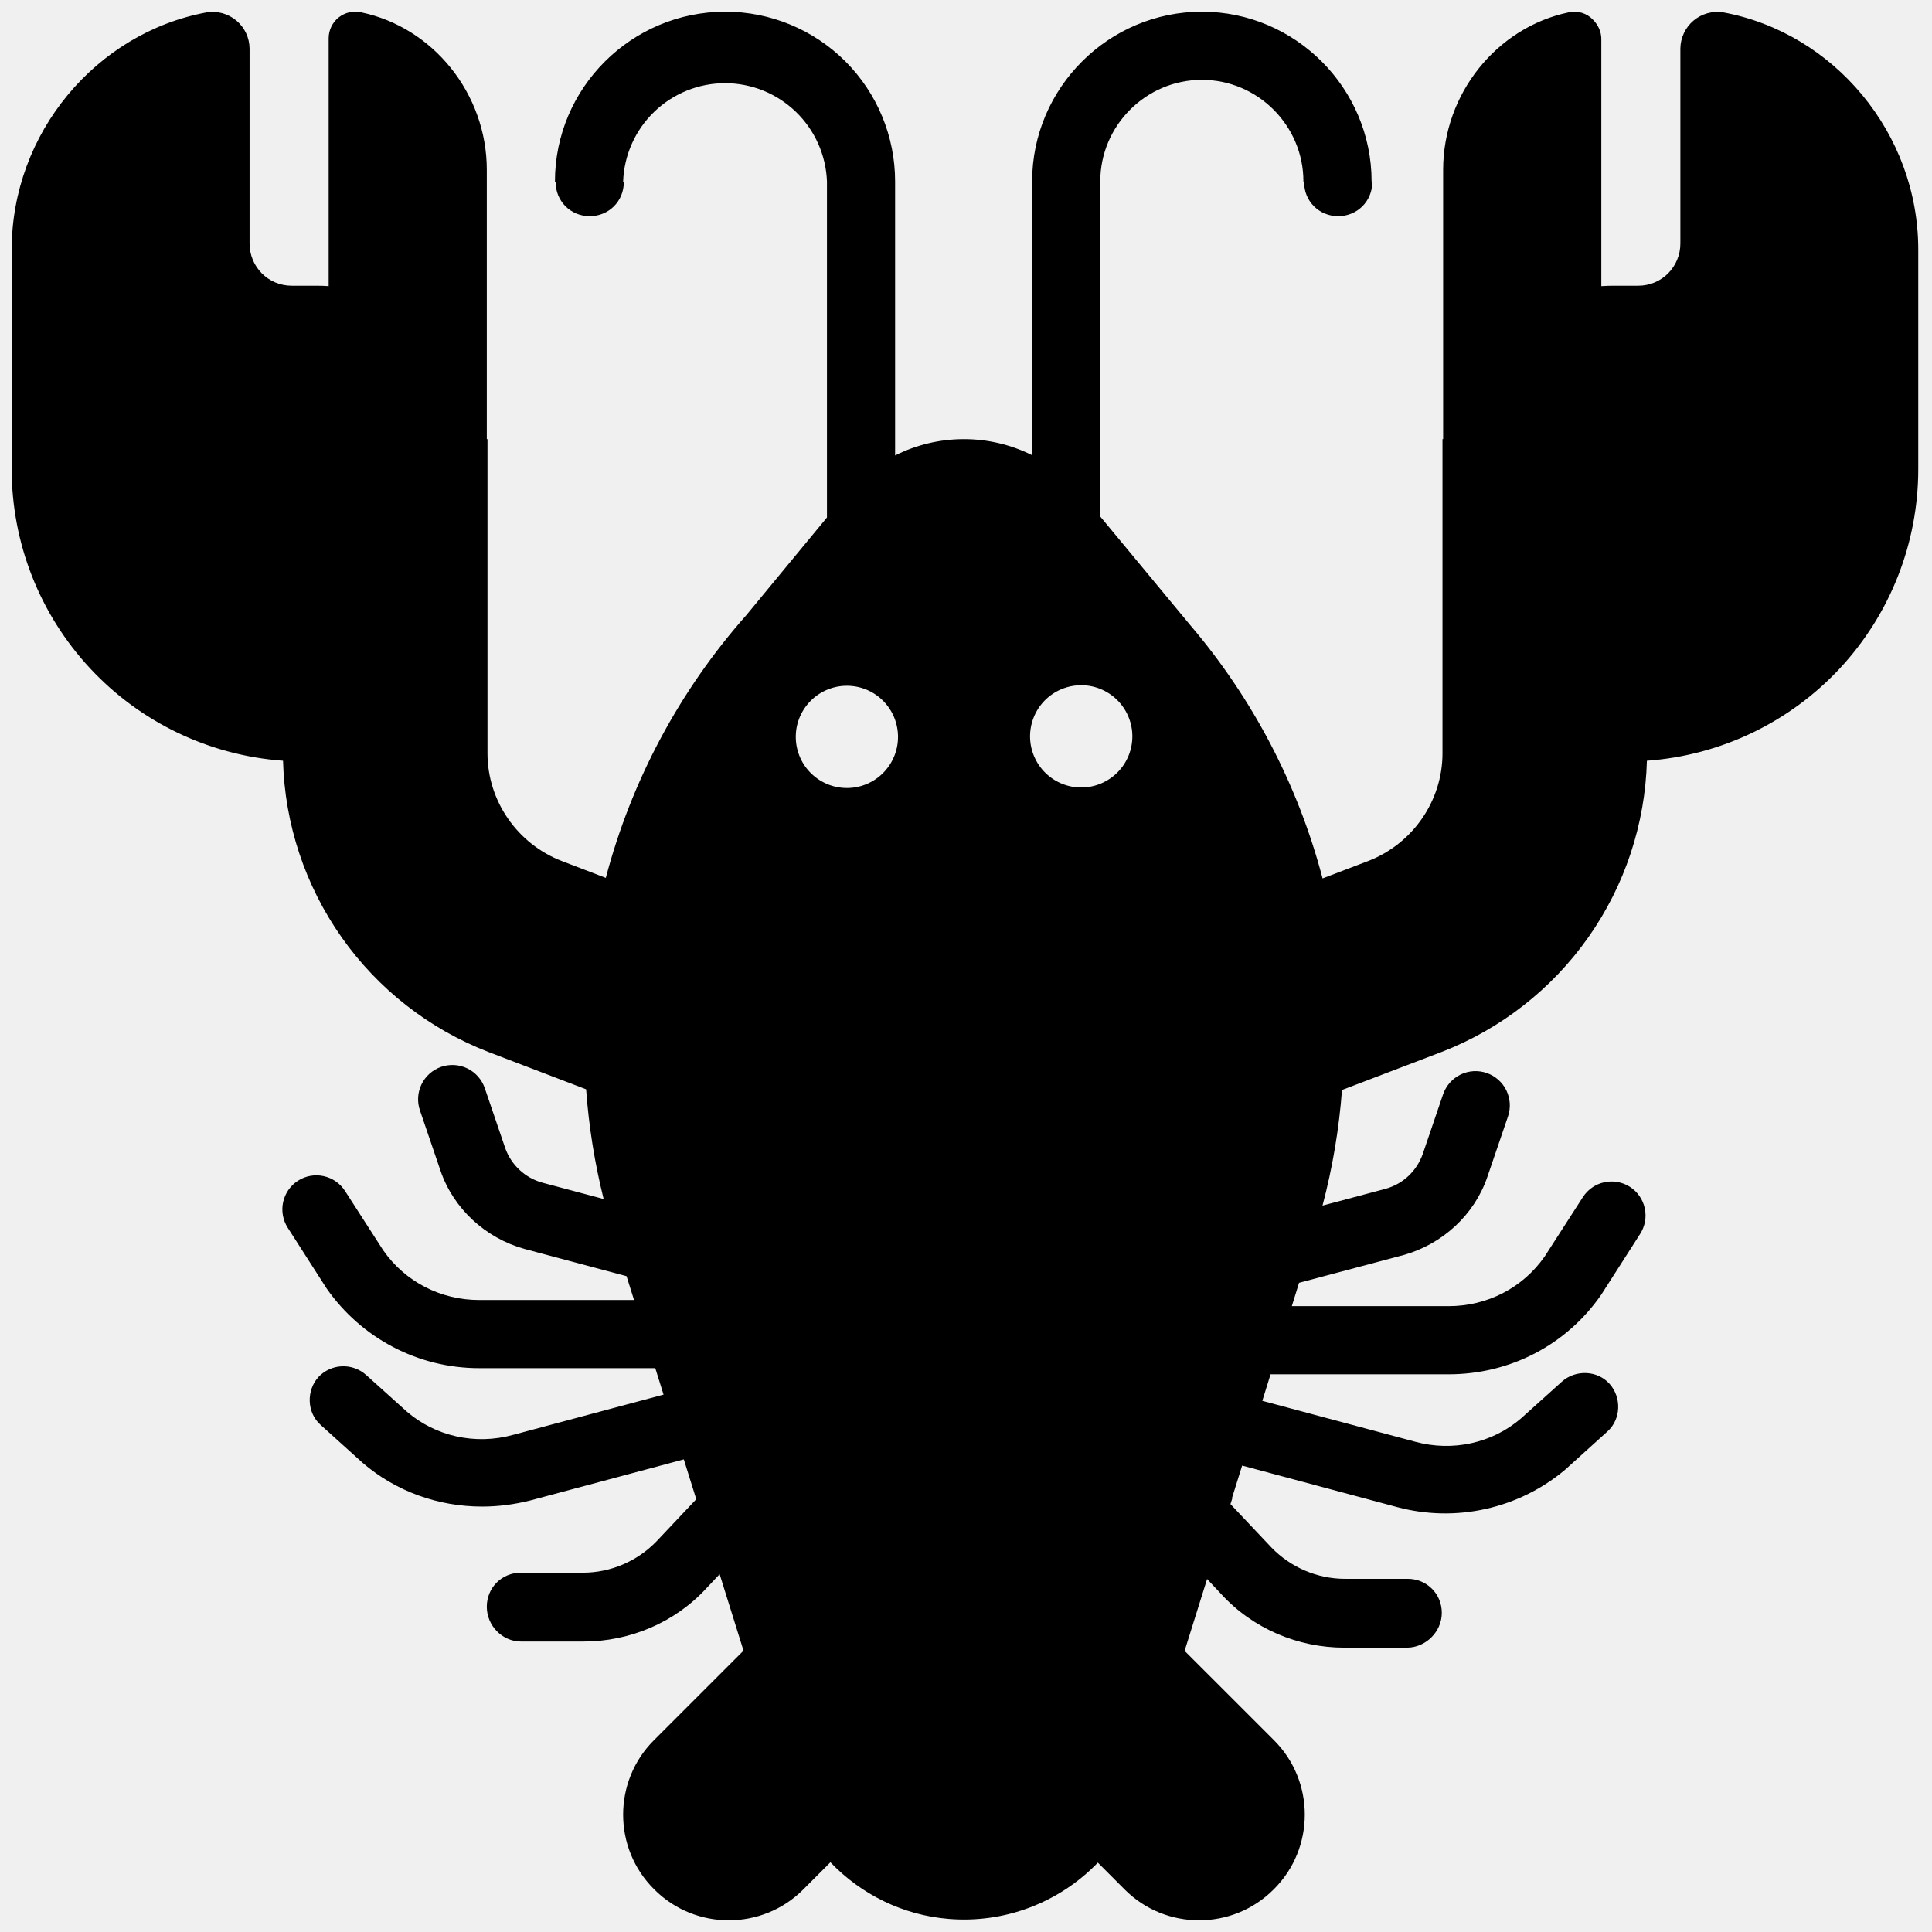
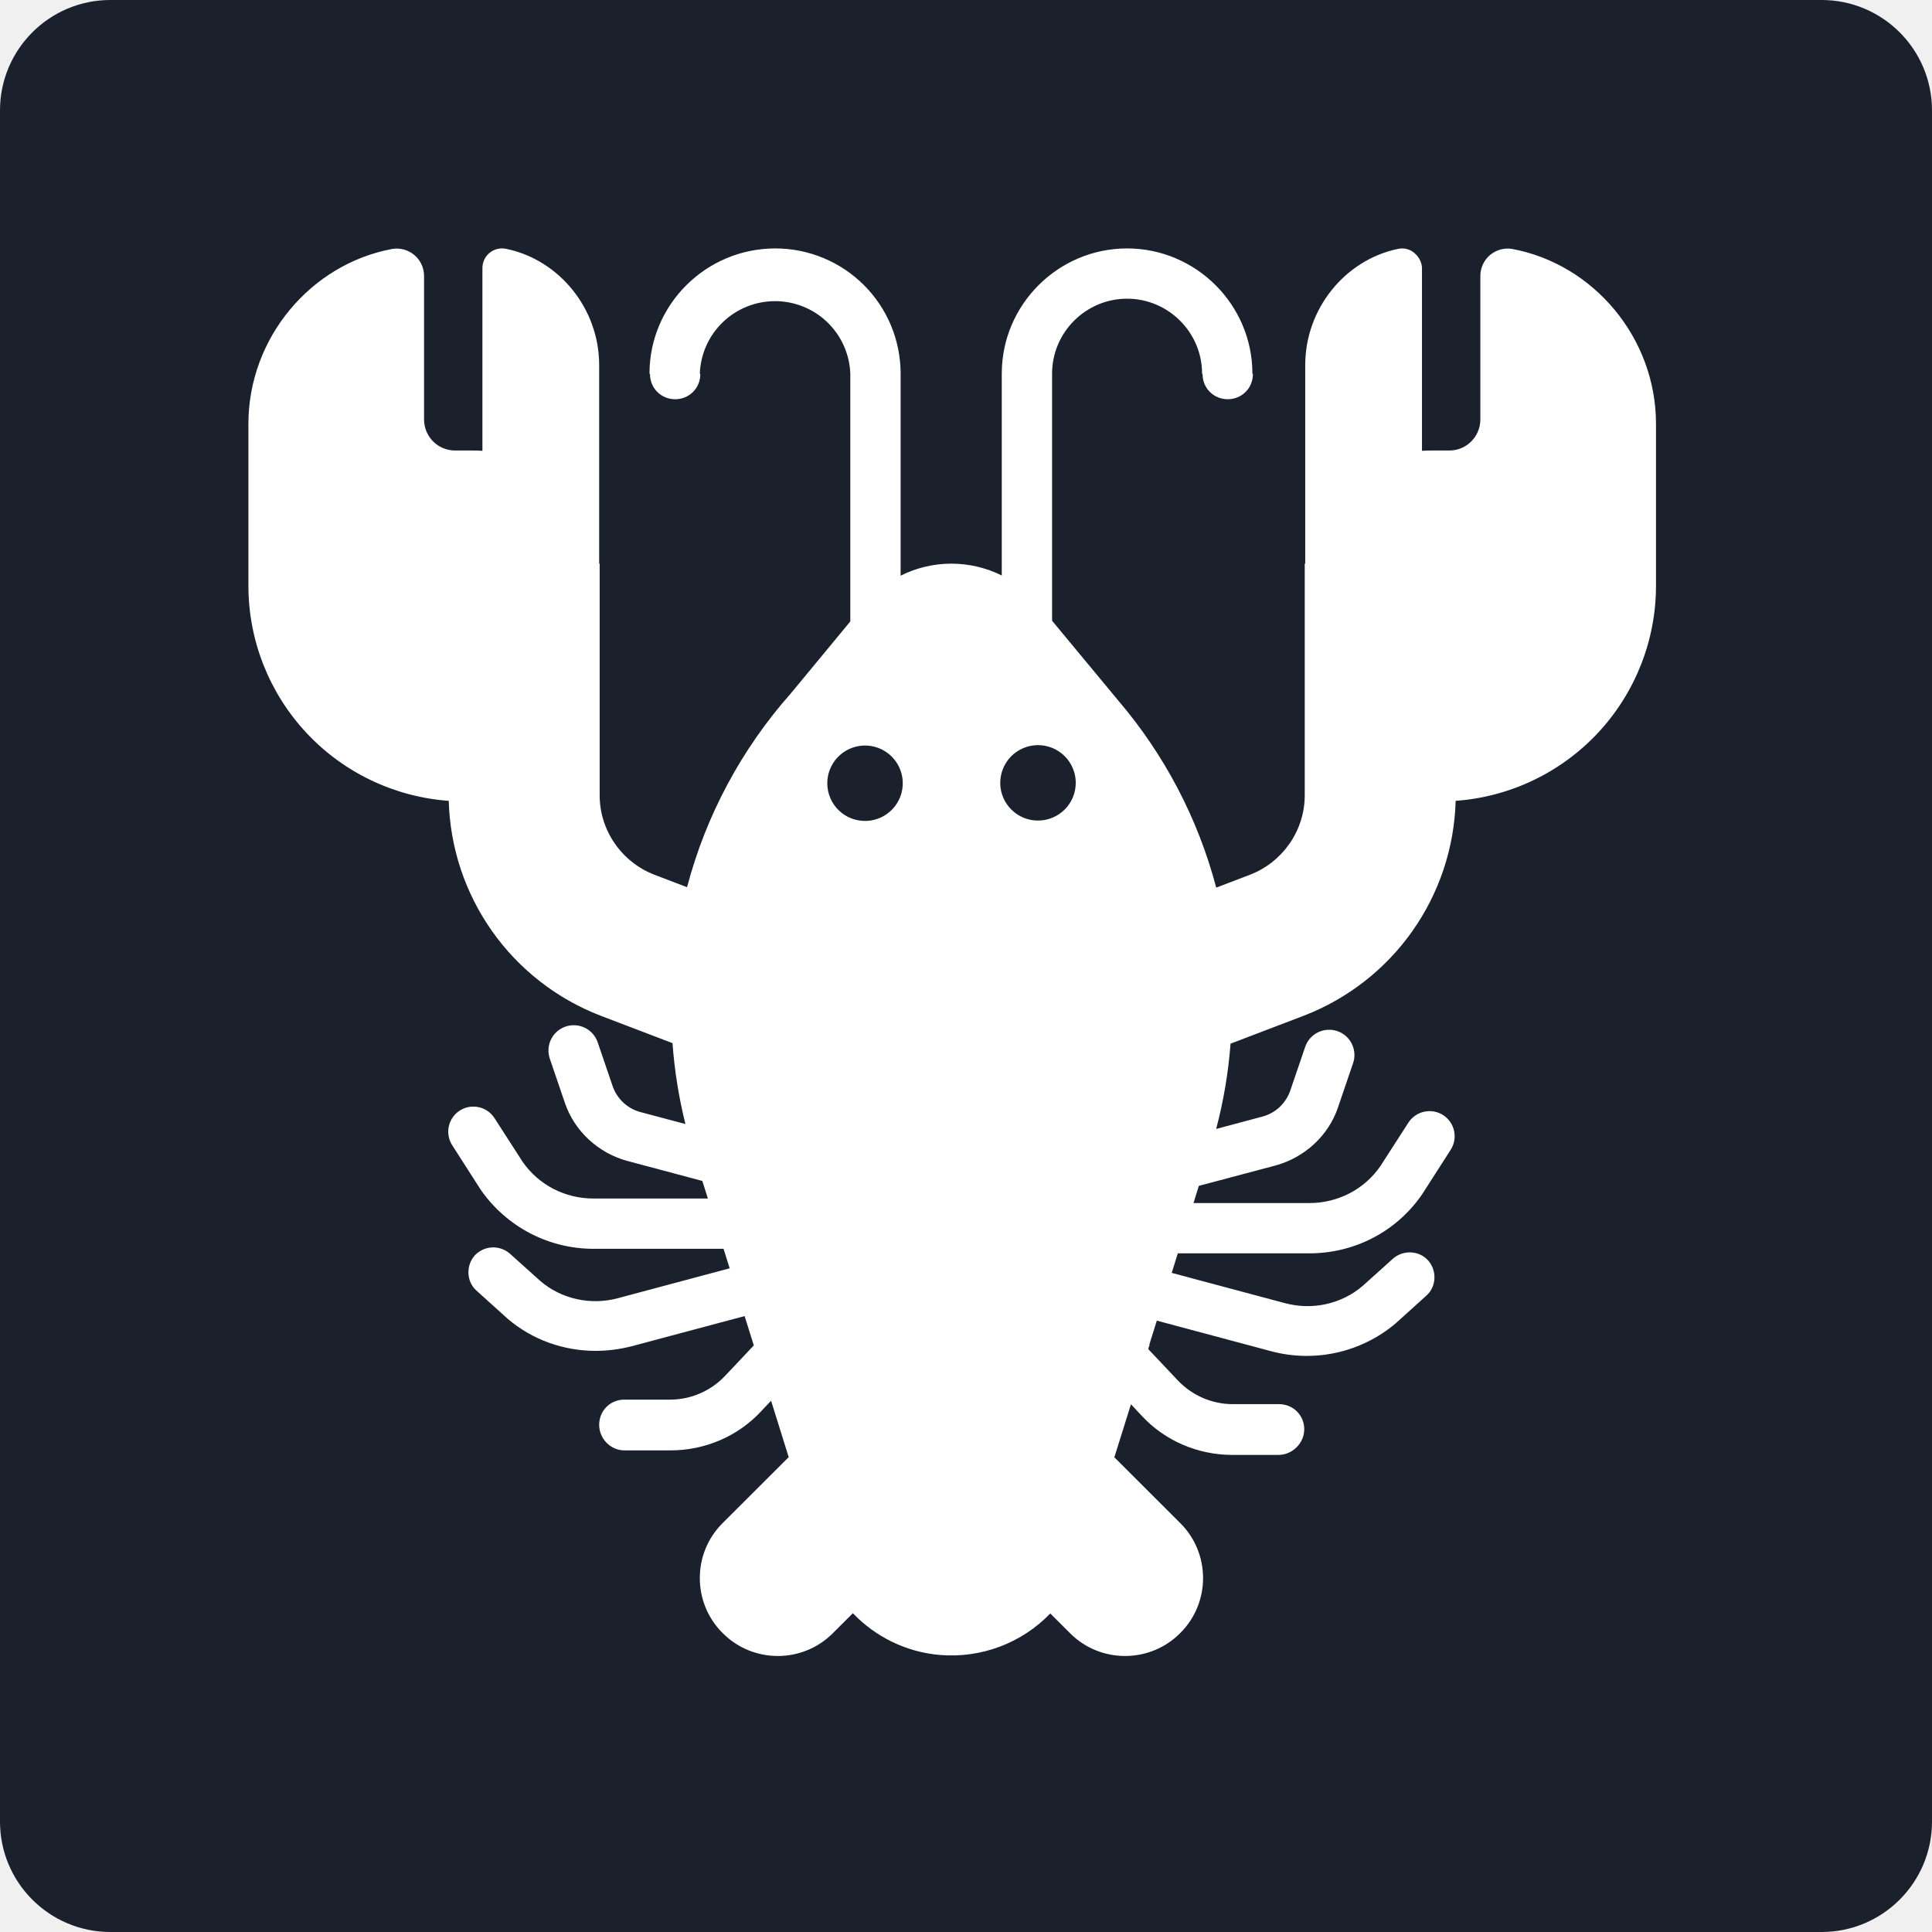
- <svg xmlns="http://www.w3.org/2000/svg" width="62" height="62" viewBox="0 0 62 62" fill="none">
-   <path d="M28.725 14.616V5.822C28.725 4.377 28.151 2.992 27.13 1.97C26.108 0.949 24.723 0.375 23.278 0.375C20.259 0.375 17.809 2.825 17.809 5.822L17.831 5.844C17.831 6.456 18.312 6.937 18.925 6.937C19.538 6.937 20.019 6.456 20.019 5.844L19.997 5.822C20.028 4.975 20.386 4.174 20.996 3.586C21.606 2.998 22.42 2.669 23.267 2.669C24.114 2.669 24.929 2.998 25.538 3.586C26.148 4.174 26.506 4.975 26.538 5.822V16.606L23.956 19.734C21.812 22.155 20.265 25.045 19.441 28.172L18.028 27.631C16.606 27.084 15.644 25.706 15.644 24.175V14.091H15.611H15.622V5.45C15.622 3 13.894 0.878 11.597 0.397C11.472 0.367 11.341 0.366 11.215 0.394C11.089 0.422 10.972 0.478 10.87 0.558C10.769 0.638 10.688 0.74 10.632 0.856C10.576 0.972 10.547 1.099 10.547 1.228V9.182C10.416 9.173 10.284 9.168 10.153 9.169H9.366C8.6 9.169 8.009 8.556 8.009 7.812V1.556C8.007 1.385 7.969 1.217 7.896 1.062C7.823 0.907 7.717 0.77 7.586 0.66C7.455 0.55 7.302 0.47 7.138 0.424C6.973 0.379 6.8 0.369 6.631 0.397C3.087 1.053 0.375 4.269 0.375 8.009V15.053C0.375 17.425 1.273 19.709 2.889 21.446C4.504 23.182 6.718 24.243 9.083 24.413C9.138 26.446 9.792 28.417 10.963 30.079C12.134 31.741 13.77 33.02 15.666 33.756L18.809 34.957C18.895 36.144 19.083 37.322 19.371 38.477L17.416 37.956C17.14 37.882 16.886 37.742 16.676 37.547C16.466 37.353 16.307 37.11 16.212 36.841L15.556 34.916C15.46 34.64 15.259 34.414 14.997 34.287C14.734 34.159 14.432 34.142 14.156 34.237C13.881 34.333 13.654 34.535 13.527 34.797C13.4 35.06 13.382 35.362 13.478 35.638L14.134 37.562C14.55 38.788 15.578 39.728 16.825 40.078L20.106 40.953L20.347 41.719H15.381C14.134 41.719 12.997 41.128 12.297 40.122L11.072 38.219C10.915 37.975 10.668 37.804 10.385 37.743C10.102 37.681 9.806 37.734 9.562 37.891C9.319 38.047 9.148 38.294 9.086 38.578C9.025 38.86 9.078 39.156 9.234 39.4L10.481 41.347C11.597 42.944 13.412 43.906 15.381 43.906H21.029L21.294 44.755L16.453 46.05C15.25 46.378 13.981 46.094 13.062 45.306L11.75 44.125C11.537 43.934 11.257 43.833 10.971 43.846C10.685 43.858 10.415 43.982 10.219 44.191C9.825 44.628 9.847 45.328 10.284 45.722L11.641 46.947C12.713 47.866 14.069 48.347 15.469 48.347C15.994 48.347 16.497 48.281 17.022 48.15L21.944 46.833L22.344 48.111L21.069 49.462C20.456 50.097 19.603 50.469 18.706 50.469H16.716C16.103 50.469 15.622 50.95 15.622 51.562C15.622 52.175 16.125 52.678 16.716 52.678H18.728C20.216 52.678 21.659 52.066 22.666 50.972L23.094 50.517L23.86 52.971L20.981 55.85C19.669 57.163 19.669 59.306 20.981 60.619L21.003 60.641C22.316 61.953 24.459 61.953 25.772 60.641L26.649 59.763C27.633 60.792 28.972 61.463 30.453 61.581C31.334 61.653 32.219 61.528 33.045 61.215C33.871 60.903 34.618 60.41 35.231 59.774L36.097 60.641C37.409 61.953 39.553 61.953 40.866 60.641L40.888 60.619C42.2 59.306 42.2 57.163 40.888 55.85L38.015 52.978L38.737 50.672L39.203 51.169C40.209 52.263 41.653 52.875 43.141 52.875H45.153C45.744 52.875 46.269 52.372 46.269 51.759C46.269 51.147 45.788 50.666 45.175 50.666H43.163C42.266 50.666 41.413 50.294 40.8 49.659L39.487 48.268L39.553 48.062L39.533 48.082L39.862 47.032L44.847 48.367C45.775 48.613 46.748 48.632 47.684 48.422C48.621 48.213 49.494 47.781 50.228 47.163L51.584 45.938C52.022 45.545 52.044 44.845 51.65 44.407C51.256 43.97 50.556 43.948 50.119 44.342L48.806 45.523C47.888 46.31 46.619 46.595 45.416 46.267L40.509 44.954L40.774 44.103H46.487C48.456 44.103 50.272 43.163 51.388 41.544L52.634 39.597C52.791 39.353 52.844 39.057 52.782 38.774C52.721 38.491 52.55 38.244 52.306 38.087C52.062 37.931 51.767 37.878 51.484 37.94C51.201 38.001 50.954 38.172 50.797 38.416L49.572 40.319C48.872 41.325 47.734 41.916 46.487 41.916H41.456L41.688 41.167L45.044 40.275C46.291 39.925 47.319 38.984 47.734 37.759L48.391 35.834C48.438 35.698 48.458 35.553 48.45 35.409C48.441 35.265 48.404 35.124 48.342 34.994C48.279 34.864 48.191 34.748 48.083 34.652C47.975 34.556 47.849 34.482 47.712 34.434C47.576 34.387 47.432 34.367 47.287 34.375C47.143 34.384 47.002 34.42 46.872 34.483C46.742 34.547 46.626 34.634 46.53 34.742C46.434 34.85 46.36 34.976 46.312 35.112L45.656 37.038C45.459 37.584 45.022 38 44.453 38.153L42.441 38.689C42.762 37.474 42.972 36.232 43.066 34.979L46.269 33.756C48.164 33.02 49.8 31.741 50.971 30.079C52.142 28.417 52.796 26.446 52.851 24.413C55.217 24.243 57.43 23.182 59.046 21.446C60.661 19.709 61.559 17.425 61.559 15.053V8.009C61.559 4.269 58.847 1.053 55.303 0.397C55.134 0.369 54.962 0.379 54.797 0.424C54.632 0.47 54.479 0.55 54.348 0.66C54.217 0.77 54.112 0.907 54.039 1.062C53.966 1.217 53.927 1.385 53.925 1.556V7.812C53.925 8.556 53.334 9.169 52.569 9.169H51.781C51.65 9.169 51.519 9.173 51.388 9.182V1.25C51.388 1.009 51.278 0.791 51.125 0.637C51.027 0.531 50.902 0.453 50.764 0.411C50.626 0.368 50.478 0.364 50.337 0.397C48.041 0.878 46.312 3 46.312 5.45V14.091H46.291V24.175C46.291 25.706 45.328 27.084 43.906 27.631L42.443 28.189C41.655 25.196 40.204 22.418 38.197 20.062L35.309 16.576V5.822C35.309 4.028 36.775 2.562 38.569 2.562C40.362 2.562 41.828 4.028 41.828 5.822L41.85 5.844C41.85 6.456 42.331 6.937 42.944 6.937C43.556 6.937 44.038 6.456 44.038 5.844L44.016 5.822C44.016 2.825 41.566 0.375 38.569 0.375C35.572 0.375 33.122 2.825 33.122 5.822V14.607C32.439 14.267 31.685 14.09 30.922 14.092C30.159 14.094 29.407 14.272 28.725 14.616ZM28.725 23.101C28.797 23.306 28.828 23.523 28.816 23.739C28.804 23.956 28.749 24.168 28.654 24.363C28.559 24.559 28.427 24.733 28.264 24.877C28.102 25.021 27.912 25.131 27.706 25.201C27.501 25.271 27.284 25.299 27.067 25.284C26.85 25.27 26.639 25.212 26.445 25.115C26.25 25.018 26.078 24.883 25.936 24.719C25.794 24.555 25.686 24.364 25.619 24.157C25.485 23.747 25.517 23.3 25.71 22.914C25.904 22.528 26.241 22.233 26.65 22.094C27.058 21.955 27.506 21.983 27.894 22.171C28.283 22.36 28.581 22.694 28.725 23.101ZM33.122 23.169C33.182 22.962 33.283 22.769 33.418 22.601C33.553 22.433 33.72 22.294 33.91 22.19C34.099 22.087 34.306 22.022 34.521 21.999C34.735 21.975 34.952 21.995 35.158 22.055C35.365 22.116 35.558 22.217 35.726 22.352C35.894 22.487 36.034 22.654 36.137 22.843C36.24 23.032 36.306 23.24 36.329 23.454C36.352 23.668 36.333 23.885 36.272 24.092C36.15 24.51 35.866 24.862 35.484 25.07C35.102 25.279 34.653 25.328 34.235 25.205C33.818 25.083 33.466 24.8 33.257 24.418C33.048 24.036 32.999 23.587 33.122 23.169Z" fill="black" />
+ <svg xmlns="http://www.w3.org/2000/svg" width="70" height="70" viewBox="0 0 70 70" fill="none">
+   <rect width="70" height="70" rx="4" fill="#1A202C" />
+   <path d="M32.631 20.858V13.536C32.631 12.333 32.153 11.18 31.301 10.329C30.45 9.479 29.295 9.001 28.091 9.001C25.575 9.001 23.532 11.041 23.532 13.536L23.551 13.554C23.551 14.064 23.952 14.465 24.462 14.465C24.973 14.465 25.374 14.064 25.374 13.554L25.356 13.536C25.382 12.831 25.68 12.164 26.188 11.674C26.697 11.185 27.375 10.911 28.082 10.911C28.788 10.911 29.466 11.185 29.975 11.674C30.483 12.164 30.782 12.831 30.808 13.536V22.516L28.656 25.12C26.869 27.136 25.579 29.542 24.893 32.145L23.715 31.695C22.529 31.24 21.727 30.093 21.727 28.818V20.421H21.7H21.709V13.227C21.709 11.187 20.268 9.42 18.354 9.019C18.249 8.994 18.141 8.994 18.036 9.017C17.931 9.04 17.833 9.087 17.748 9.153C17.664 9.22 17.596 9.305 17.549 9.401C17.503 9.498 17.479 9.604 17.479 9.711V16.334C17.369 16.326 17.26 16.323 17.151 16.323H16.494C15.856 16.323 15.364 15.813 15.364 15.194V9.985C15.362 9.842 15.33 9.702 15.269 9.573C15.208 9.444 15.12 9.33 15.011 9.239C14.902 9.147 14.774 9.08 14.637 9.042C14.499 9.004 14.356 8.996 14.215 9.019C11.261 9.566 9 12.243 9 15.358V21.223C9 23.198 9.749 25.099 11.095 26.545C12.442 27.991 14.287 28.874 16.259 29.016C16.305 30.709 16.85 32.35 17.826 33.734C18.802 35.118 20.166 36.183 21.745 36.795L24.366 37.795C24.438 38.784 24.594 39.764 24.834 40.726L23.204 40.292C22.974 40.231 22.762 40.114 22.588 39.952C22.413 39.79 22.28 39.588 22.201 39.364L21.654 37.761C21.575 37.531 21.407 37.343 21.188 37.237C20.969 37.131 20.717 37.116 20.487 37.196C20.258 37.276 20.069 37.443 19.963 37.662C19.857 37.881 19.842 38.132 19.922 38.362L20.469 39.965C20.816 40.985 21.672 41.768 22.712 42.059L25.447 42.788L25.648 43.425H21.508C20.469 43.425 19.521 42.934 18.937 42.096L17.916 40.511C17.785 40.309 17.58 40.166 17.344 40.115C17.108 40.063 16.861 40.108 16.658 40.238C16.455 40.368 16.313 40.574 16.261 40.81C16.21 41.045 16.255 41.292 16.385 41.495L17.424 43.116C18.354 44.445 19.867 45.247 21.508 45.247H26.216L26.437 45.953L22.402 47.032C21.399 47.305 20.341 47.068 19.576 46.412L18.482 45.429C18.304 45.27 18.071 45.186 17.832 45.196C17.594 45.206 17.369 45.31 17.205 45.483C16.877 45.848 16.895 46.431 17.26 46.758L18.39 47.778C19.284 48.543 20.414 48.944 21.581 48.944C22.019 48.944 22.438 48.889 22.876 48.78L26.979 47.684L27.312 48.747L26.249 49.873C25.739 50.401 25.027 50.711 24.28 50.711H22.621C22.11 50.711 21.709 51.112 21.709 51.622C21.709 52.132 22.128 52.55 22.621 52.55H24.298C25.538 52.55 26.741 52.041 27.58 51.13L27.938 50.751L28.576 52.795L26.176 55.191C25.082 56.284 25.082 58.069 26.176 59.162L26.195 59.18C27.288 60.273 29.075 60.273 30.169 59.18L30.901 58.45C31.721 59.306 32.837 59.865 34.072 59.964C34.805 60.023 35.543 59.919 36.232 59.659C36.921 59.398 37.543 58.989 38.054 58.459L38.776 59.18C39.87 60.273 41.657 60.273 42.751 59.18L42.769 59.162C43.863 58.069 43.863 56.284 42.769 55.191L40.375 52.8L40.977 50.88L41.365 51.294C42.204 52.204 43.407 52.714 44.647 52.714H46.325C46.817 52.714 47.255 52.295 47.255 51.785C47.255 51.276 46.853 50.875 46.343 50.875H44.665C43.918 50.875 43.207 50.565 42.696 50.037L41.602 48.879L41.657 48.707L41.64 48.724L41.914 47.849L46.069 48.961C46.843 49.166 47.654 49.181 48.435 49.007C49.215 48.833 49.943 48.473 50.555 47.959L51.685 46.939C52.05 46.611 52.068 46.028 51.74 45.664C51.412 45.3 50.828 45.281 50.464 45.609L49.37 46.593C48.604 47.248 47.546 47.485 46.543 47.212L42.454 46.119L42.674 45.411H47.437C49.078 45.411 50.591 44.627 51.521 43.28L52.561 41.659C52.691 41.456 52.735 41.209 52.684 40.974C52.633 40.738 52.49 40.532 52.287 40.402C52.084 40.272 51.837 40.227 51.602 40.279C51.366 40.33 51.16 40.472 51.029 40.675L50.008 42.26C49.424 43.097 48.476 43.589 47.437 43.589H43.243L43.436 42.966L46.233 42.223C47.273 41.932 48.13 41.149 48.476 40.129L49.023 38.526C49.063 38.412 49.08 38.292 49.072 38.172C49.065 38.052 49.035 37.934 48.982 37.826C48.93 37.718 48.856 37.621 48.767 37.541C48.677 37.461 48.572 37.4 48.458 37.36C48.344 37.321 48.224 37.304 48.104 37.311C47.983 37.318 47.866 37.349 47.757 37.401C47.649 37.453 47.552 37.527 47.472 37.617C47.392 37.706 47.331 37.811 47.291 37.925L46.744 39.528C46.58 39.983 46.215 40.329 45.741 40.456L44.064 40.903C44.332 39.891 44.506 38.857 44.585 37.814L47.255 36.795C48.834 36.183 50.198 35.118 51.174 33.734C52.15 32.35 52.695 30.709 52.741 29.016C54.713 28.874 56.558 27.991 57.905 26.545C59.251 25.099 60 23.198 60 21.223V15.358C60 12.243 57.739 9.566 54.785 9.019C54.644 8.996 54.501 9.004 54.363 9.042C54.226 9.08 54.098 9.147 53.989 9.239C53.88 9.33 53.792 9.444 53.731 9.573C53.67 9.702 53.638 9.842 53.636 9.985V15.194C53.636 15.813 53.144 16.323 52.506 16.323H51.849C51.74 16.323 51.631 16.327 51.521 16.334V9.73C51.521 9.529 51.43 9.347 51.303 9.22C51.221 9.131 51.117 9.066 51.001 9.031C50.886 8.995 50.763 8.991 50.646 9.019C48.731 9.42 47.291 11.187 47.291 13.227V20.421H47.273V28.818C47.273 30.093 46.471 31.24 45.285 31.695L44.066 32.16C43.409 29.668 42.199 27.355 40.526 25.393L38.119 22.49V13.536C38.119 12.043 39.341 10.822 40.836 10.822C42.331 10.822 43.553 12.043 43.553 13.536L43.571 13.554C43.571 14.064 43.972 14.465 44.483 14.465C44.994 14.465 45.395 14.064 45.395 13.554L45.377 13.536C45.377 11.041 43.334 9.001 40.836 9.001C38.338 9.001 36.296 11.041 36.296 13.536V20.851C35.727 20.568 35.099 20.421 34.462 20.422C33.826 20.424 33.199 20.572 32.631 20.858ZM32.631 27.923C32.691 28.094 32.717 28.274 32.707 28.455C32.697 28.635 32.651 28.812 32.572 28.975C32.493 29.137 32.383 29.283 32.247 29.402C32.111 29.522 31.953 29.614 31.782 29.672C31.611 29.73 31.43 29.754 31.249 29.741C31.069 29.729 30.892 29.681 30.73 29.601C30.569 29.52 30.424 29.408 30.306 29.271C30.188 29.134 30.098 28.975 30.042 28.803C29.93 28.462 29.957 28.09 30.118 27.768C30.279 27.446 30.561 27.201 30.901 27.085C31.242 26.969 31.615 26.992 31.939 27.149C32.262 27.306 32.511 27.584 32.631 27.923ZM36.296 27.98C36.347 27.808 36.431 27.647 36.543 27.507C36.656 27.367 36.795 27.251 36.953 27.165C37.11 27.079 37.283 27.025 37.462 27.006C37.641 26.986 37.821 27.002 37.994 27.053C38.166 27.103 38.327 27.187 38.467 27.3C38.607 27.412 38.723 27.551 38.809 27.709C38.895 27.866 38.95 28.039 38.969 28.217C38.988 28.396 38.972 28.576 38.922 28.748C38.82 29.096 38.584 29.389 38.265 29.563C37.947 29.737 37.572 29.777 37.224 29.676C36.876 29.574 36.583 29.338 36.408 29.02C36.234 28.702 36.194 28.328 36.296 27.98Z" fill="white" />
</svg>
